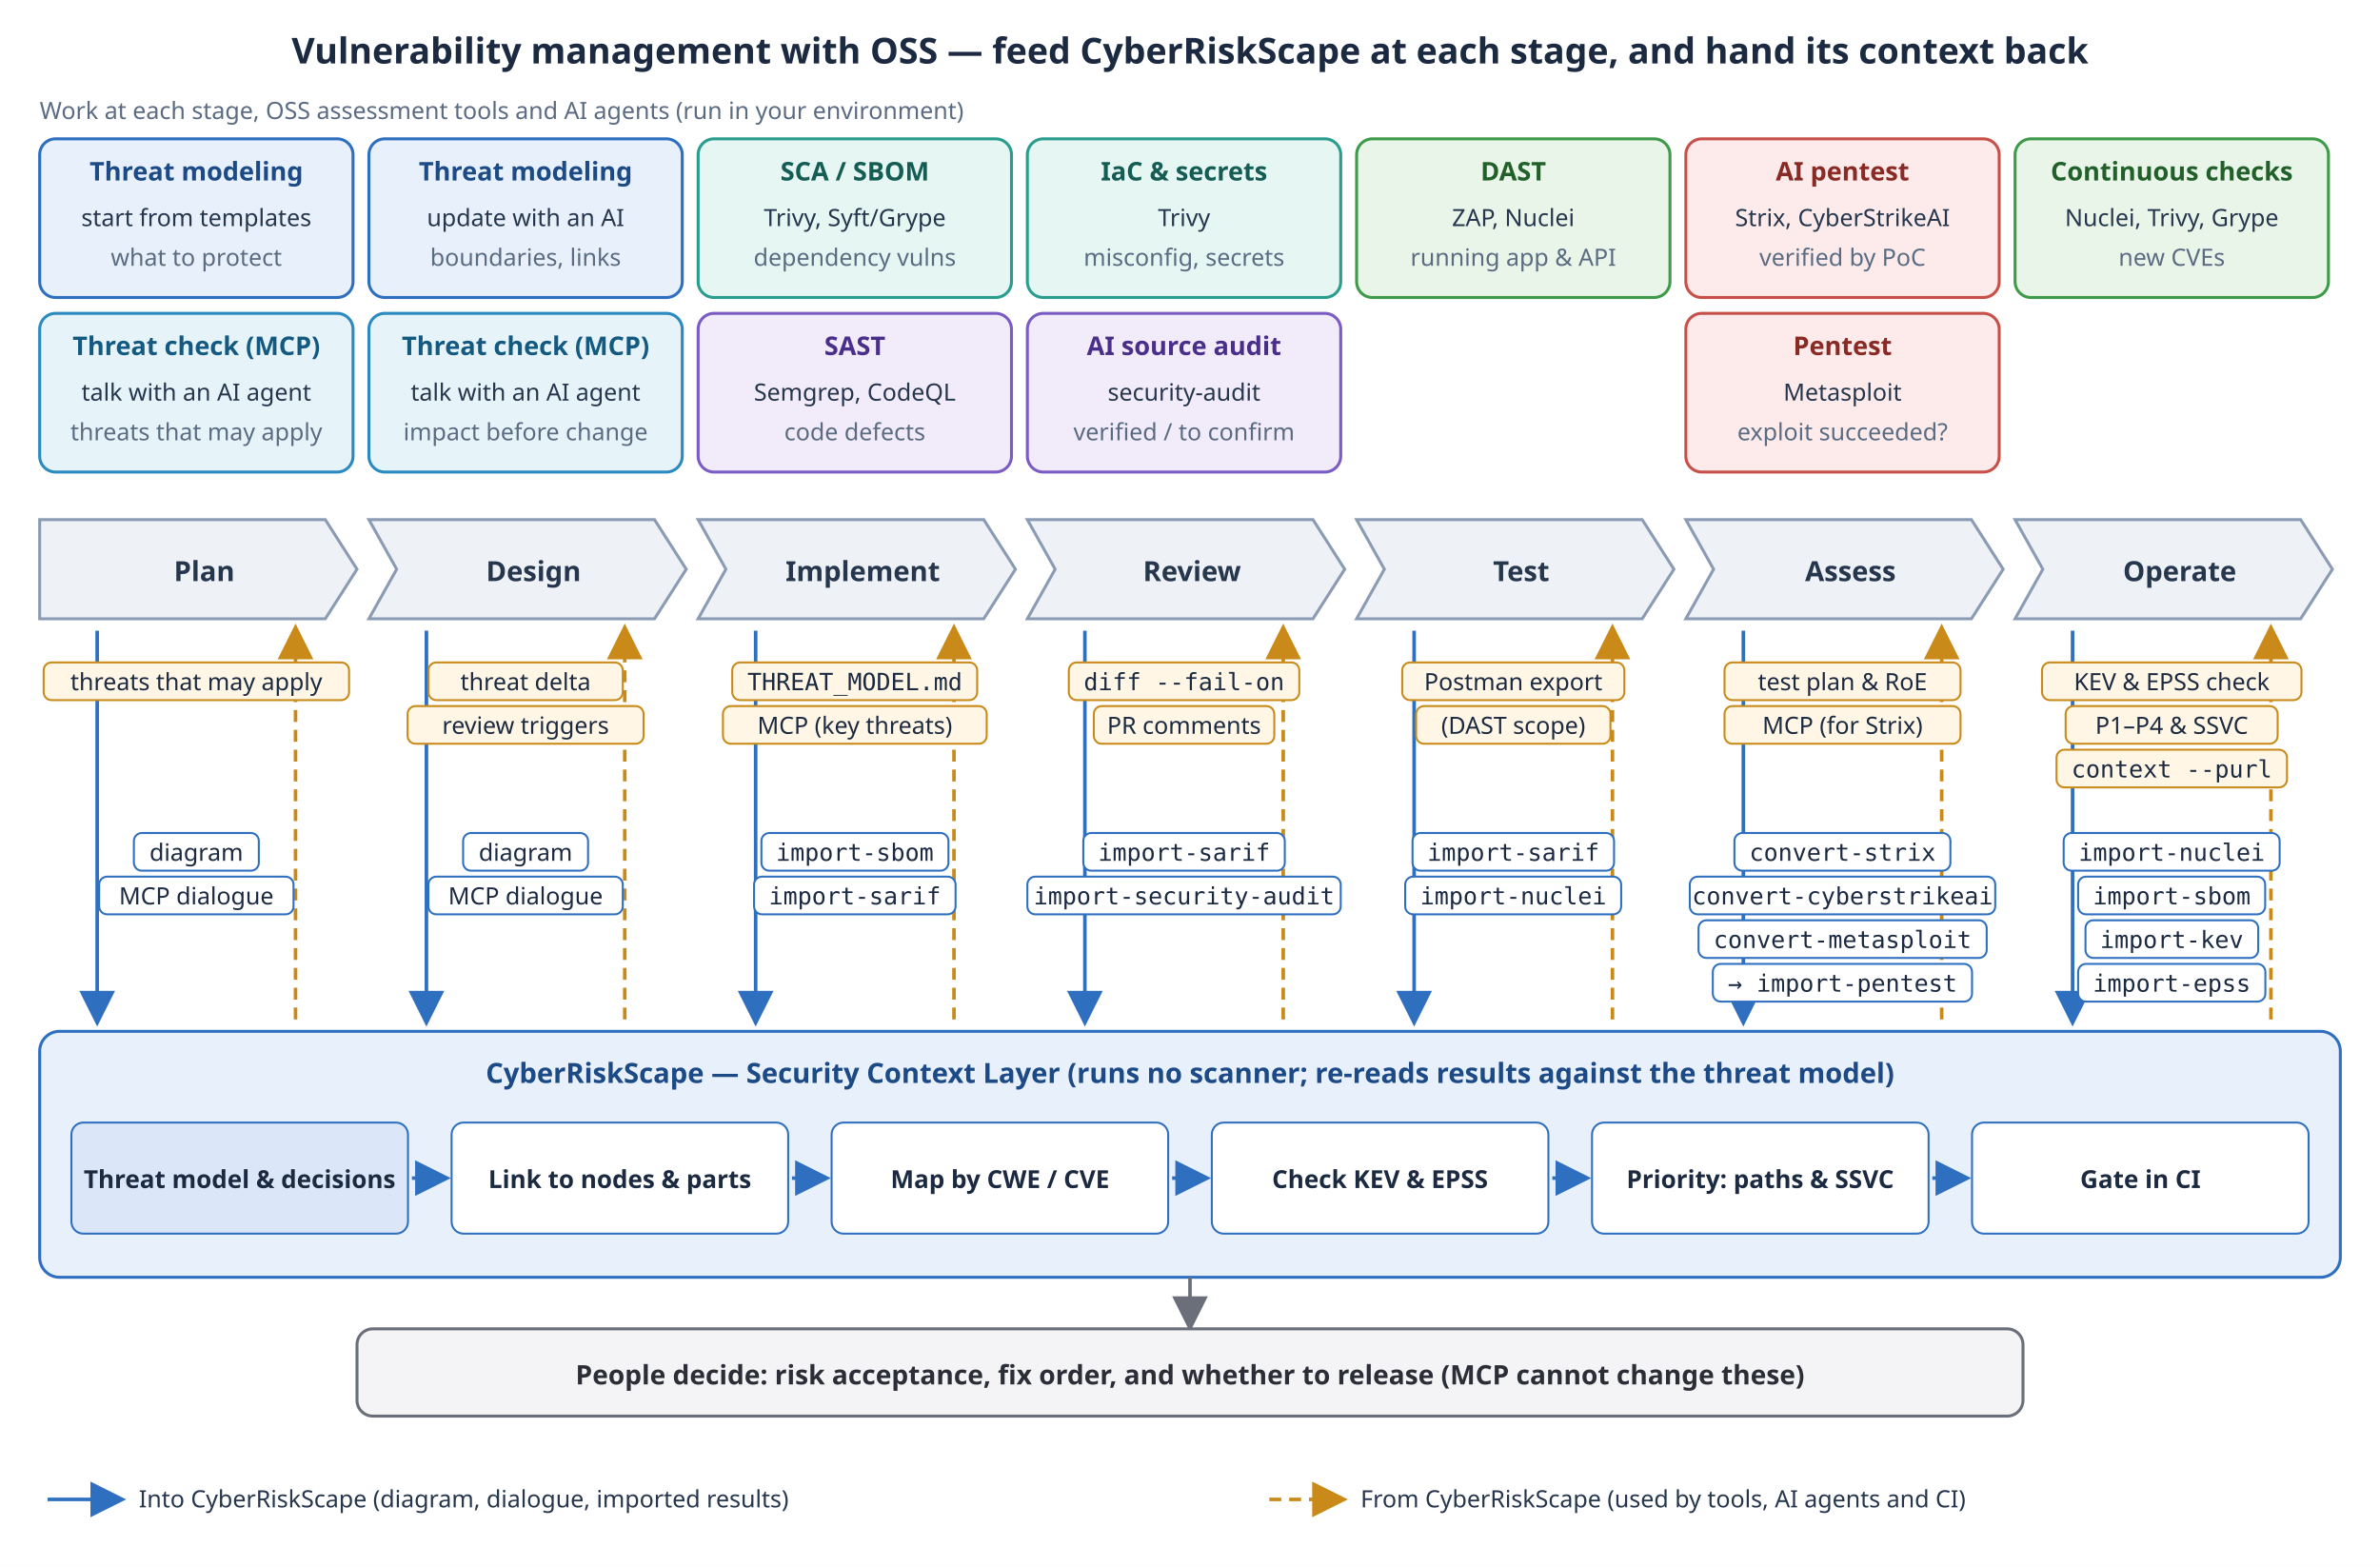
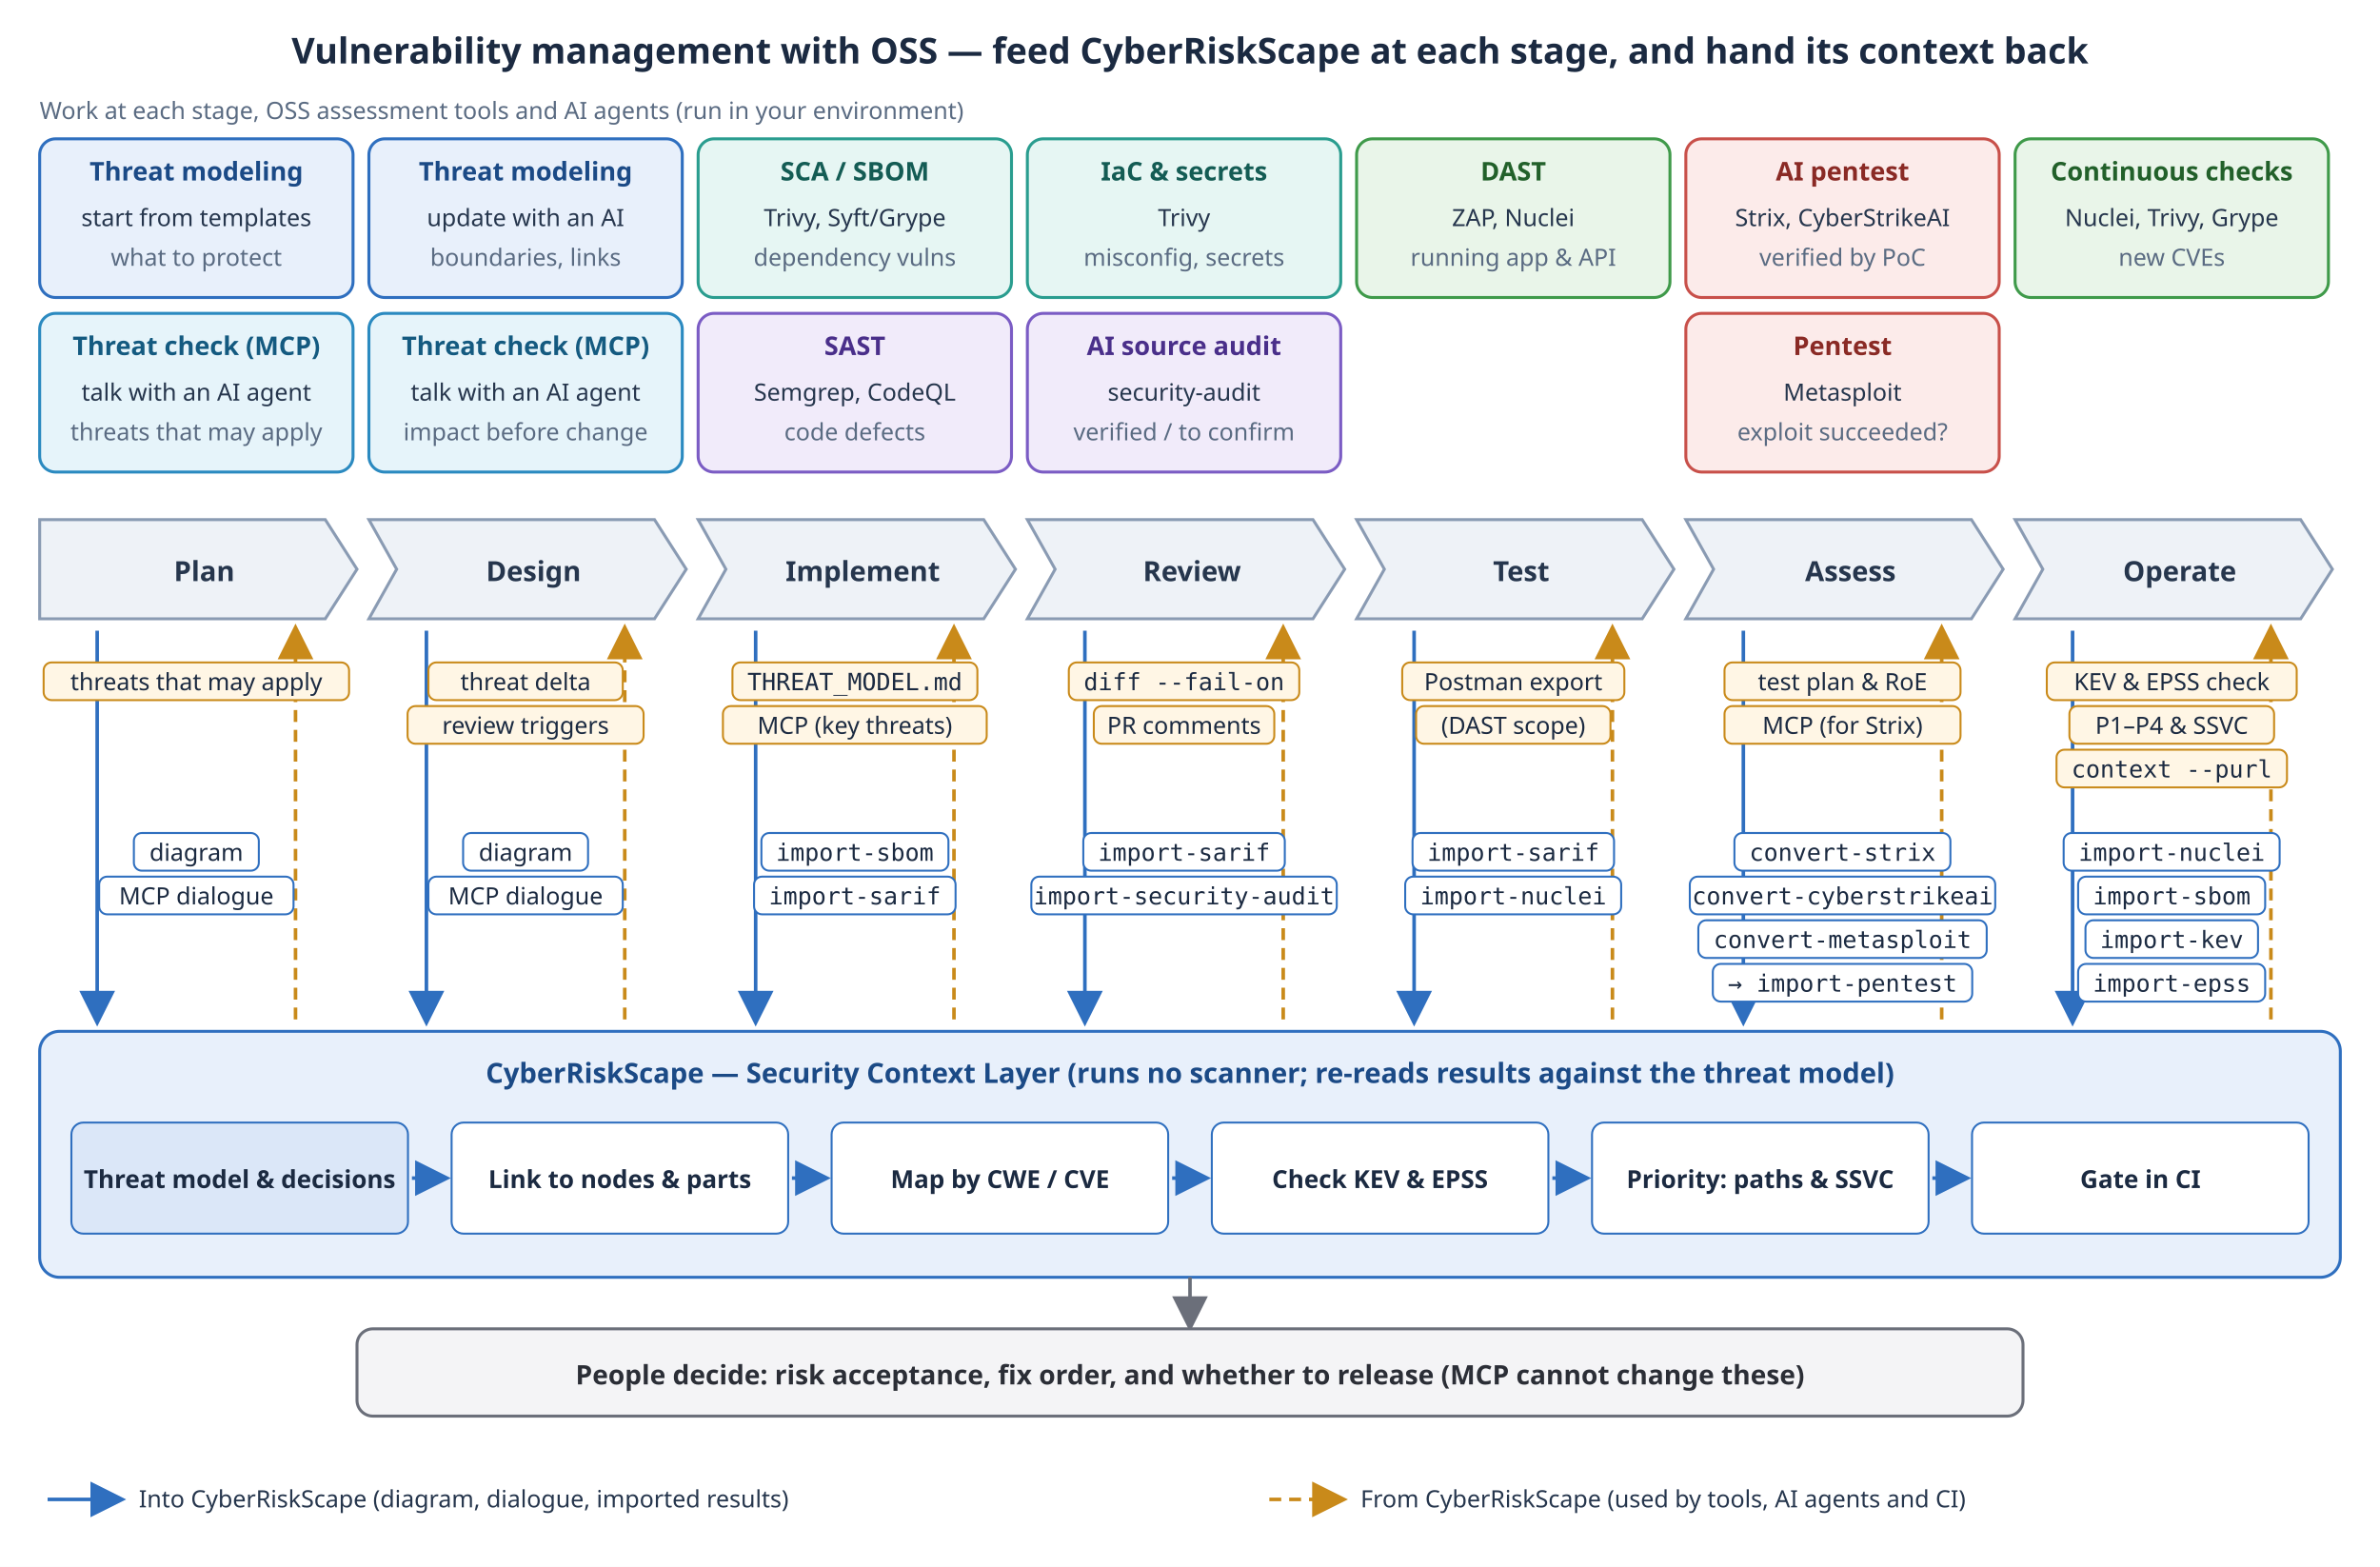
<svg xmlns="http://www.w3.org/2000/svg" width="1200" height="790" viewBox="0 0 1200 790" role="img" aria-label="Vulnerability management with OSS — feed CyberRiskScape at each stage, and hand its context back">
  <defs>
    <marker id="aIn" markerWidth="10" markerHeight="10" refX="8" refY="5" orient="auto">
      <path d="M0,0 L10,5 L0,10 z" fill="#2f6fbf" />
    </marker>
    <marker id="aOut" markerWidth="10" markerHeight="10" refX="8" refY="5" orient="auto">
      <path d="M0,0 L10,5 L0,10 z" fill="#c98a1a" />
    </marker>
    <marker id="aGray" markerWidth="10" markerHeight="10" refX="8" refY="5" orient="auto">
      <path d="M0,0 L10,5 L0,10 z" fill="#6b6f7a" />
    </marker>
  </defs>
  <rect width="1200" height="790" fill="#ffffff" />
  <text x="600.0" y="32.0" font-family="'Noto Sans JP','Hiragino Sans','Yu Gothic','Meiryo','Segoe UI',sans-serif" font-size="18" fill="#1b2a41" font-weight="bold" text-anchor="middle">Vulnerability management with OSS — feed CyberRiskScape at each stage, and hand its context back</text>
  <text x="20.0" y="60.0" font-family="'Noto Sans JP','Hiragino Sans','Yu Gothic','Meiryo','Segoe UI',sans-serif" font-size="12" fill="#5a6b82" font-weight="normal" text-anchor="start">Work at each stage, OSS assessment tools and AI agents (run in your environment)</text>
  <rect x="20.0" y="70.0" width="158.0" height="80.0" rx="8" fill="#e8f0fb" stroke="#2f6fbf" stroke-width="1.5" />
  <text x="99.0" y="91.0" font-family="'Noto Sans JP','Hiragino Sans','Yu Gothic','Meiryo','Segoe UI',sans-serif" font-size="13" fill="#1b4a86" font-weight="bold" text-anchor="middle">Threat modeling</text>
  <text x="99.0" y="114.0" font-family="'Noto Sans JP','Hiragino Sans','Yu Gothic','Meiryo','Segoe UI',sans-serif" font-size="12" fill="#26364d" font-weight="normal" text-anchor="middle">start from templates</text>
  <text x="99.0" y="134.0" font-family="'Noto Sans JP','Hiragino Sans','Yu Gothic','Meiryo','Segoe UI',sans-serif" font-size="12" fill="#5a6b82" font-weight="normal" text-anchor="middle">what to protect</text>
  <rect x="20.0" y="158.0" width="158.0" height="80.0" rx="8" fill="#e6f4fa" stroke="#2b8ac0" stroke-width="1.5" />
  <text x="99.0" y="179.0" font-family="'Noto Sans JP','Hiragino Sans','Yu Gothic','Meiryo','Segoe UI',sans-serif" font-size="13" fill="#145a80" font-weight="bold" text-anchor="middle">Threat check (MCP)</text>
  <text x="99.0" y="202.0" font-family="'Noto Sans JP','Hiragino Sans','Yu Gothic','Meiryo','Segoe UI',sans-serif" font-size="12" fill="#26364d" font-weight="normal" text-anchor="middle">talk with an AI agent</text>
  <text x="99.0" y="222.0" font-family="'Noto Sans JP','Hiragino Sans','Yu Gothic','Meiryo','Segoe UI',sans-serif" font-size="12" fill="#5a6b82" font-weight="normal" text-anchor="middle">threats that may apply</text>
  <rect x="186.0" y="70.0" width="158.0" height="80.0" rx="8" fill="#e8f0fb" stroke="#2f6fbf" stroke-width="1.5" />
  <text x="265.0" y="91.0" font-family="'Noto Sans JP','Hiragino Sans','Yu Gothic','Meiryo','Segoe UI',sans-serif" font-size="13" fill="#1b4a86" font-weight="bold" text-anchor="middle">Threat modeling</text>
  <text x="265.0" y="114.0" font-family="'Noto Sans JP','Hiragino Sans','Yu Gothic','Meiryo','Segoe UI',sans-serif" font-size="12" fill="#26364d" font-weight="normal" text-anchor="middle">update with an AI</text>
  <text x="265.0" y="134.0" font-family="'Noto Sans JP','Hiragino Sans','Yu Gothic','Meiryo','Segoe UI',sans-serif" font-size="12" fill="#5a6b82" font-weight="normal" text-anchor="middle">boundaries, links</text>
  <rect x="186.0" y="158.0" width="158.0" height="80.0" rx="8" fill="#e6f4fa" stroke="#2b8ac0" stroke-width="1.5" />
  <text x="265.0" y="179.0" font-family="'Noto Sans JP','Hiragino Sans','Yu Gothic','Meiryo','Segoe UI',sans-serif" font-size="13" fill="#145a80" font-weight="bold" text-anchor="middle">Threat check (MCP)</text>
  <text x="265.0" y="202.0" font-family="'Noto Sans JP','Hiragino Sans','Yu Gothic','Meiryo','Segoe UI',sans-serif" font-size="12" fill="#26364d" font-weight="normal" text-anchor="middle">talk with an AI agent</text>
  <text x="265.0" y="222.0" font-family="'Noto Sans JP','Hiragino Sans','Yu Gothic','Meiryo','Segoe UI',sans-serif" font-size="12" fill="#5a6b82" font-weight="normal" text-anchor="middle">impact before change</text>
  <rect x="352.0" y="70.0" width="158.0" height="80.0" rx="8" fill="#e6f6f3" stroke="#2a9d8f" stroke-width="1.5" />
  <text x="431.0" y="91.0" font-family="'Noto Sans JP','Hiragino Sans','Yu Gothic','Meiryo','Segoe UI',sans-serif" font-size="13" fill="#145c54" font-weight="bold" text-anchor="middle">SCA / SBOM</text>
  <text x="431.0" y="114.0" font-family="'Noto Sans JP','Hiragino Sans','Yu Gothic','Meiryo','Segoe UI',sans-serif" font-size="12" fill="#26364d" font-weight="normal" text-anchor="middle">Trivy, Syft/Grype</text>
  <text x="431.0" y="134.0" font-family="'Noto Sans JP','Hiragino Sans','Yu Gothic','Meiryo','Segoe UI',sans-serif" font-size="12" fill="#5a6b82" font-weight="normal" text-anchor="middle">dependency vulns</text>
  <rect x="352.0" y="158.0" width="158.0" height="80.0" rx="8" fill="#f1ebfa" stroke="#7b5cc4" stroke-width="1.5" />
  <text x="431.0" y="179.0" font-family="'Noto Sans JP','Hiragino Sans','Yu Gothic','Meiryo','Segoe UI',sans-serif" font-size="13" fill="#4a2f8a" font-weight="bold" text-anchor="middle">SAST</text>
  <text x="431.0" y="202.0" font-family="'Noto Sans JP','Hiragino Sans','Yu Gothic','Meiryo','Segoe UI',sans-serif" font-size="12" fill="#26364d" font-weight="normal" text-anchor="middle">Semgrep, CodeQL</text>
  <text x="431.0" y="222.0" font-family="'Noto Sans JP','Hiragino Sans','Yu Gothic','Meiryo','Segoe UI',sans-serif" font-size="12" fill="#5a6b82" font-weight="normal" text-anchor="middle">code defects</text>
  <rect x="518.0" y="70.0" width="158.0" height="80.0" rx="8" fill="#e6f6f3" stroke="#2a9d8f" stroke-width="1.5" />
  <text x="597.0" y="91.0" font-family="'Noto Sans JP','Hiragino Sans','Yu Gothic','Meiryo','Segoe UI',sans-serif" font-size="13" fill="#145c54" font-weight="bold" text-anchor="middle">IaC &amp; secrets</text>
  <text x="597.0" y="114.0" font-family="'Noto Sans JP','Hiragino Sans','Yu Gothic','Meiryo','Segoe UI',sans-serif" font-size="12" fill="#26364d" font-weight="normal" text-anchor="middle">Trivy</text>
  <text x="597.0" y="134.0" font-family="'Noto Sans JP','Hiragino Sans','Yu Gothic','Meiryo','Segoe UI',sans-serif" font-size="12" fill="#5a6b82" font-weight="normal" text-anchor="middle">misconfig, secrets</text>
+   <rect x="518.0" y="158.0" width="158.0" height="80.0" rx="8" fill="#f1ebfa" stroke="#7b5cc4" stroke-width="1.5" />
+   <text x="597.0" y="179.0" font-family="'Noto Sans JP','Hiragino Sans','Yu Gothic','Meiryo','Segoe UI',sans-serif" font-size="13" fill="#4a2f8a" font-weight="bold" text-anchor="middle">AI source audit</text>
+   <text x="597.0" y="202.0" font-family="'Noto Sans JP','Hiragino Sans','Yu Gothic','Meiryo','Segoe UI',sans-serif" font-size="12" fill="#26364d" font-weight="normal" text-anchor="middle">security-audit</text>
+   <text x="597.0" y="222.0" font-family="'Noto Sans JP','Hiragino Sans','Yu Gothic','Meiryo','Segoe UI',sans-serif" font-size="12" fill="#5a6b82" font-weight="normal" text-anchor="middle">verified / to confirm</text>
  <rect x="684.0" y="70.0" width="158.0" height="80.0" rx="8" fill="#e9f5e9" stroke="#3f9a4a" stroke-width="1.5" />
  <text x="763.0" y="91.0" font-family="'Noto Sans JP','Hiragino Sans','Yu Gothic','Meiryo','Segoe UI',sans-serif" font-size="13" fill="#22602a" font-weight="bold" text-anchor="middle">DAST</text>
  <text x="763.0" y="114.0" font-family="'Noto Sans JP','Hiragino Sans','Yu Gothic','Meiryo','Segoe UI',sans-serif" font-size="12" fill="#26364d" font-weight="normal" text-anchor="middle">ZAP, Nuclei</text>
  <text x="763.0" y="134.0" font-family="'Noto Sans JP','Hiragino Sans','Yu Gothic','Meiryo','Segoe UI',sans-serif" font-size="12" fill="#5a6b82" font-weight="normal" text-anchor="middle">running app &amp; API</text>
  <rect x="850.0" y="70.0" width="158.0" height="80.0" rx="8" fill="#fcebea" stroke="#c8504a" stroke-width="1.5" />
  <text x="929.0" y="91.0" font-family="'Noto Sans JP','Hiragino Sans','Yu Gothic','Meiryo','Segoe UI',sans-serif" font-size="13" fill="#8a2a25" font-weight="bold" text-anchor="middle">AI pentest</text>
  <text x="929.0" y="114.0" font-family="'Noto Sans JP','Hiragino Sans','Yu Gothic','Meiryo','Segoe UI',sans-serif" font-size="12" fill="#26364d" font-weight="normal" text-anchor="middle">Strix, CyberStrikeAI</text>
  <text x="929.0" y="134.0" font-family="'Noto Sans JP','Hiragino Sans','Yu Gothic','Meiryo','Segoe UI',sans-serif" font-size="12" fill="#5a6b82" font-weight="normal" text-anchor="middle">verified by PoC</text>
+   <rect x="850.0" y="158.0" width="158.0" height="80.0" rx="8" fill="#fcebea" stroke="#c8504a" stroke-width="1.5" />
+   <text x="929.0" y="179.0" font-family="'Noto Sans JP','Hiragino Sans','Yu Gothic','Meiryo','Segoe UI',sans-serif" font-size="13" fill="#8a2a25" font-weight="bold" text-anchor="middle">Pentest</text>
+   <text x="929.0" y="202.0" font-family="'Noto Sans JP','Hiragino Sans','Yu Gothic','Meiryo','Segoe UI',sans-serif" font-size="12" fill="#26364d" font-weight="normal" text-anchor="middle">Metasploit</text>
+   <text x="929.0" y="222.0" font-family="'Noto Sans JP','Hiragino Sans','Yu Gothic','Meiryo','Segoe UI',sans-serif" font-size="12" fill="#5a6b82" font-weight="normal" text-anchor="middle">exploit succeeded?</text>
  <rect x="1016.0" y="70.0" width="158.0" height="80.0" rx="8" fill="#e9f5e9" stroke="#3f9a4a" stroke-width="1.5" />
  <text x="1095.0" y="91.0" font-family="'Noto Sans JP','Hiragino Sans','Yu Gothic','Meiryo','Segoe UI',sans-serif" font-size="13" fill="#22602a" font-weight="bold" text-anchor="middle">Continuous checks</text>
  <text x="1095.0" y="114.0" font-family="'Noto Sans JP','Hiragino Sans','Yu Gothic','Meiryo','Segoe UI',sans-serif" font-size="12" fill="#26364d" font-weight="normal" text-anchor="middle">Nuclei, Trivy, Grype</text>
  <text x="1095.0" y="134.0" font-family="'Noto Sans JP','Hiragino Sans','Yu Gothic','Meiryo','Segoe UI',sans-serif" font-size="12" fill="#5a6b82" font-weight="normal" text-anchor="middle">new CVEs</text>
-   <rect x="518.0" y="158.0" width="158.0" height="80.0" rx="8" fill="#f1ebfa" stroke="#7b5cc4" stroke-width="1.5" />
-   <text x="597.0" y="179.0" font-family="'Noto Sans JP','Hiragino Sans','Yu Gothic','Meiryo','Segoe UI',sans-serif" font-size="13" fill="#4a2f8a" font-weight="bold" text-anchor="middle">AI source audit</text>
-   <text x="597.0" y="202.0" font-family="'Noto Sans JP','Hiragino Sans','Yu Gothic','Meiryo','Segoe UI',sans-serif" font-size="12" fill="#26364d" font-weight="normal" text-anchor="middle">security-audit</text>
-   <text x="597.0" y="222.0" font-family="'Noto Sans JP','Hiragino Sans','Yu Gothic','Meiryo','Segoe UI',sans-serif" font-size="12" fill="#5a6b82" font-weight="normal" text-anchor="middle">verified / to confirm</text>
-   <rect x="850.0" y="158.0" width="158.0" height="80.0" rx="8" fill="#fcebea" stroke="#c8504a" stroke-width="1.5" />
-   <text x="929.0" y="179.0" font-family="'Noto Sans JP','Hiragino Sans','Yu Gothic','Meiryo','Segoe UI',sans-serif" font-size="13" fill="#8a2a25" font-weight="bold" text-anchor="middle">Pentest</text>
-   <text x="929.0" y="202.0" font-family="'Noto Sans JP','Hiragino Sans','Yu Gothic','Meiryo','Segoe UI',sans-serif" font-size="12" fill="#26364d" font-weight="normal" text-anchor="middle">Metasploit</text>
-   <text x="929.0" y="222.0" font-family="'Noto Sans JP','Hiragino Sans','Yu Gothic','Meiryo','Segoe UI',sans-serif" font-size="12" fill="#5a6b82" font-weight="normal" text-anchor="middle">exploit succeeded?</text>
  <polygon points="20.0,262.0 164.0,262.0 180.0,287.0 164.0,312.0 20.0,312.0" fill="#eef2f7" stroke="#8a9bb3" stroke-width="1.5" />
  <text x="103.0" y="293.0" font-family="'Noto Sans JP','Hiragino Sans','Yu Gothic','Meiryo','Segoe UI',sans-serif" font-size="14" fill="#26364d" font-weight="bold" text-anchor="middle">Plan</text>
  <polygon points="186.0,262.0 330.0,262.0 346.0,287.0 330.0,312.0 186.0,312.0 200.0,287.0" fill="#eef2f7" stroke="#8a9bb3" stroke-width="1.5" />
  <text x="269.0" y="293.0" font-family="'Noto Sans JP','Hiragino Sans','Yu Gothic','Meiryo','Segoe UI',sans-serif" font-size="14" fill="#26364d" font-weight="bold" text-anchor="middle">Design</text>
  <polygon points="352.0,262.0 496.0,262.0 512.0,287.0 496.0,312.0 352.0,312.0 366.0,287.0" fill="#eef2f7" stroke="#8a9bb3" stroke-width="1.5" />
  <text x="435.0" y="293.0" font-family="'Noto Sans JP','Hiragino Sans','Yu Gothic','Meiryo','Segoe UI',sans-serif" font-size="14" fill="#26364d" font-weight="bold" text-anchor="middle">Implement</text>
  <polygon points="518.0,262.0 662.0,262.0 678.0,287.0 662.0,312.0 518.0,312.0 532.0,287.0" fill="#eef2f7" stroke="#8a9bb3" stroke-width="1.5" />
  <text x="601.0" y="293.0" font-family="'Noto Sans JP','Hiragino Sans','Yu Gothic','Meiryo','Segoe UI',sans-serif" font-size="14" fill="#26364d" font-weight="bold" text-anchor="middle">Review</text>
  <polygon points="684.0,262.0 828.0,262.0 844.0,287.0 828.0,312.0 684.0,312.0 698.0,287.0" fill="#eef2f7" stroke="#8a9bb3" stroke-width="1.5" />
  <text x="767.0" y="293.0" font-family="'Noto Sans JP','Hiragino Sans','Yu Gothic','Meiryo','Segoe UI',sans-serif" font-size="14" fill="#26364d" font-weight="bold" text-anchor="middle">Test</text>
  <polygon points="850.0,262.0 994.0,262.0 1010.0,287.0 994.0,312.0 850.0,312.0 864.0,287.0" fill="#eef2f7" stroke="#8a9bb3" stroke-width="1.5" />
  <text x="933.0" y="293.0" font-family="'Noto Sans JP','Hiragino Sans','Yu Gothic','Meiryo','Segoe UI',sans-serif" font-size="14" fill="#26364d" font-weight="bold" text-anchor="middle">Assess</text>
  <polygon points="1016.0,262.0 1160.0,262.0 1176.0,287.0 1160.0,312.0 1016.0,312.0 1030.0,287.0" fill="#eef2f7" stroke="#8a9bb3" stroke-width="1.5" />
  <text x="1099.0" y="293.0" font-family="'Noto Sans JP','Hiragino Sans','Yu Gothic','Meiryo','Segoe UI',sans-serif" font-size="14" fill="#26364d" font-weight="bold" text-anchor="middle">Operate</text>
  <line x1="49.0" y1="318.0" x2="49.0" y2="514.0" stroke="#2f6fbf" stroke-width="1.8" marker-end="url(#aIn)" />
  <line x1="149.0" y1="514.0" x2="149.0" y2="318.0" stroke="#c98a1a" stroke-width="1.8" stroke-dasharray="6 4" marker-end="url(#aOut)" />
  <rect x="22.0" y="334.0" width="154.0" height="19" rx="4" fill="#fff6e5" stroke="#c98a1a" stroke-width="1" />
  <text x="99.0" y="348.0" font-family="'Noto Sans JP','Hiragino Sans','Yu Gothic','Meiryo','Segoe UI',sans-serif" font-size="12" fill="#1b2a41" font-weight="normal" text-anchor="middle">threats that may apply</text>
  <rect x="67.5" y="420.0" width="63.0" height="19" rx="4" fill="#ffffff" stroke="#2f6fbf" stroke-width="1" />
  <text x="99.0" y="434.0" font-family="'Noto Sans JP','Hiragino Sans','Yu Gothic','Meiryo','Segoe UI',sans-serif" font-size="12" fill="#1b2a41" font-weight="normal" text-anchor="middle">diagram</text>
  <rect x="50.0" y="442.0" width="98.0" height="19" rx="4" fill="#ffffff" stroke="#2f6fbf" stroke-width="1" />
  <text x="99.0" y="456.0" font-family="'Noto Sans JP','Hiragino Sans','Yu Gothic','Meiryo','Segoe UI',sans-serif" font-size="12" fill="#1b2a41" font-weight="normal" text-anchor="middle">MCP dialogue</text>
  <line x1="215.0" y1="318.0" x2="215.0" y2="514.0" stroke="#2f6fbf" stroke-width="1.8" marker-end="url(#aIn)" />
  <line x1="315.0" y1="514.0" x2="315.0" y2="318.0" stroke="#c98a1a" stroke-width="1.8" stroke-dasharray="6 4" marker-end="url(#aOut)" />
  <rect x="216.0" y="334.0" width="98.0" height="19" rx="4" fill="#fff6e5" stroke="#c98a1a" stroke-width="1" />
  <text x="265.0" y="348.0" font-family="'Noto Sans JP','Hiragino Sans','Yu Gothic','Meiryo','Segoe UI',sans-serif" font-size="12" fill="#1b2a41" font-weight="normal" text-anchor="middle">threat delta</text>
  <rect x="205.5" y="356.0" width="119.0" height="19" rx="4" fill="#fff6e5" stroke="#c98a1a" stroke-width="1" />
  <text x="265.0" y="370.0" font-family="'Noto Sans JP','Hiragino Sans','Yu Gothic','Meiryo','Segoe UI',sans-serif" font-size="12" fill="#1b2a41" font-weight="normal" text-anchor="middle">review triggers</text>
  <rect x="233.5" y="420.0" width="63.0" height="19" rx="4" fill="#ffffff" stroke="#2f6fbf" stroke-width="1" />
  <text x="265.0" y="434.0" font-family="'Noto Sans JP','Hiragino Sans','Yu Gothic','Meiryo','Segoe UI',sans-serif" font-size="12" fill="#1b2a41" font-weight="normal" text-anchor="middle">diagram</text>
  <rect x="216.0" y="442.0" width="98.0" height="19" rx="4" fill="#ffffff" stroke="#2f6fbf" stroke-width="1" />
  <text x="265.0" y="456.0" font-family="'Noto Sans JP','Hiragino Sans','Yu Gothic','Meiryo','Segoe UI',sans-serif" font-size="12" fill="#1b2a41" font-weight="normal" text-anchor="middle">MCP dialogue</text>
  <line x1="381.0" y1="318.0" x2="381.0" y2="514.0" stroke="#2f6fbf" stroke-width="1.8" marker-end="url(#aIn)" />
  <line x1="481.0" y1="514.0" x2="481.0" y2="318.0" stroke="#c98a1a" stroke-width="1.8" stroke-dasharray="6 4" marker-end="url(#aOut)" />
-   <rect x="369.2" y="334.0" width="123.5" height="19" rx="4" fill="#fff6e5" stroke="#c98a1a" stroke-width="1" />
+   <rect x="369.3" y="334.0" width="123.5" height="19" rx="4" fill="#fff6e5" stroke="#c98a1a" stroke-width="1" />
  <text x="431.0" y="348.0" font-family="'SFMono-Regular','Consolas','Menlo',monospace" font-size="12" fill="#1b2a41" font-weight="normal" text-anchor="middle">THREAT_MODEL.md</text>
  <rect x="364.5" y="356.0" width="133.0" height="19" rx="4" fill="#fff6e5" stroke="#c98a1a" stroke-width="1" />
  <text x="431.0" y="370.0" font-family="'Noto Sans JP','Hiragino Sans','Yu Gothic','Meiryo','Segoe UI',sans-serif" font-size="12" fill="#1b2a41" font-weight="normal" text-anchor="middle">MCP (key threats)</text>
  <rect x="383.9" y="420.0" width="94.3" height="19" rx="4" fill="#ffffff" stroke="#2f6fbf" stroke-width="1" />
  <text x="431.0" y="434.0" font-family="'SFMono-Regular','Consolas','Menlo',monospace" font-size="12" fill="#1b2a41" font-weight="normal" text-anchor="middle">import-sbom</text>
  <rect x="380.2" y="442.0" width="101.6" height="19" rx="4" fill="#ffffff" stroke="#2f6fbf" stroke-width="1" />
  <text x="431.0" y="456.0" font-family="'SFMono-Regular','Consolas','Menlo',monospace" font-size="12" fill="#1b2a41" font-weight="normal" text-anchor="middle">import-sarif</text>
  <line x1="547.0" y1="318.0" x2="547.0" y2="514.0" stroke="#2f6fbf" stroke-width="1.8" marker-end="url(#aIn)" />
  <line x1="647.0" y1="514.0" x2="647.0" y2="318.0" stroke="#c98a1a" stroke-width="1.8" stroke-dasharray="6 4" marker-end="url(#aOut)" />
  <rect x="538.9" y="334.0" width="116.2" height="19" rx="4" fill="#fff6e5" stroke="#c98a1a" stroke-width="1" />
  <text x="597.0" y="348.0" font-family="'SFMono-Regular','Consolas','Menlo',monospace" font-size="12" fill="#1b2a41" font-weight="normal" text-anchor="middle">diff --fail-on</text>
  <rect x="551.5" y="356.0" width="91.0" height="19" rx="4" fill="#fff6e5" stroke="#c98a1a" stroke-width="1" />
  <text x="597.0" y="370.0" font-family="'Noto Sans JP','Hiragino Sans','Yu Gothic','Meiryo','Segoe UI',sans-serif" font-size="12" fill="#1b2a41" font-weight="normal" text-anchor="middle">PR comments</text>
  <rect x="546.2" y="420.0" width="101.6" height="19" rx="4" fill="#ffffff" stroke="#2f6fbf" stroke-width="1" />
  <text x="597.0" y="434.0" font-family="'SFMono-Regular','Consolas','Menlo',monospace" font-size="12" fill="#1b2a41" font-weight="normal" text-anchor="middle">import-sarif</text>
-   <rect x="518.0" y="442.0" width="158.0" height="19" rx="4" fill="#ffffff" stroke="#2f6fbf" stroke-width="1" />
+   <rect x="520.0" y="442.0" width="154.0" height="19" rx="4" fill="#ffffff" stroke="#2f6fbf" stroke-width="1" />
  <text x="597.0" y="456.0" font-family="'SFMono-Regular','Consolas','Menlo',monospace" font-size="12" fill="#1b2a41" font-weight="normal" text-anchor="middle">import-security-audit</text>
  <line x1="713.0" y1="318.0" x2="713.0" y2="514.0" stroke="#2f6fbf" stroke-width="1.8" marker-end="url(#aIn)" />
  <line x1="813.0" y1="514.0" x2="813.0" y2="318.0" stroke="#c98a1a" stroke-width="1.8" stroke-dasharray="6 4" marker-end="url(#aOut)" />
  <rect x="707.0" y="334.0" width="112.0" height="19" rx="4" fill="#fff6e5" stroke="#c98a1a" stroke-width="1" />
  <text x="763.0" y="348.0" font-family="'Noto Sans JP','Hiragino Sans','Yu Gothic','Meiryo','Segoe UI',sans-serif" font-size="12" fill="#1b2a41" font-weight="normal" text-anchor="middle">Postman export</text>
  <rect x="714.0" y="356.0" width="98.0" height="19" rx="4" fill="#fff6e5" stroke="#c98a1a" stroke-width="1" />
  <text x="763.0" y="370.0" font-family="'Noto Sans JP','Hiragino Sans','Yu Gothic','Meiryo','Segoe UI',sans-serif" font-size="12" fill="#1b2a41" font-weight="normal" text-anchor="middle">(DAST scope)</text>
  <rect x="712.2" y="420.0" width="101.6" height="19" rx="4" fill="#ffffff" stroke="#2f6fbf" stroke-width="1" />
  <text x="763.0" y="434.0" font-family="'SFMono-Regular','Consolas','Menlo',monospace" font-size="12" fill="#1b2a41" font-weight="normal" text-anchor="middle">import-sarif</text>
  <rect x="708.5" y="442.0" width="108.9" height="19" rx="4" fill="#ffffff" stroke="#2f6fbf" stroke-width="1" />
  <text x="763.0" y="456.0" font-family="'SFMono-Regular','Consolas','Menlo',monospace" font-size="12" fill="#1b2a41" font-weight="normal" text-anchor="middle">import-nuclei</text>
  <line x1="879.0" y1="318.0" x2="879.0" y2="514.0" stroke="#2f6fbf" stroke-width="1.8" marker-end="url(#aIn)" />
  <line x1="979.0" y1="514.0" x2="979.0" y2="318.0" stroke="#c98a1a" stroke-width="1.8" stroke-dasharray="6 4" marker-end="url(#aOut)" />
  <rect x="869.5" y="334.0" width="119.0" height="19" rx="4" fill="#fff6e5" stroke="#c98a1a" stroke-width="1" />
  <text x="929.0" y="348.0" font-family="'Noto Sans JP','Hiragino Sans','Yu Gothic','Meiryo','Segoe UI',sans-serif" font-size="12" fill="#1b2a41" font-weight="normal" text-anchor="middle">test plan &amp; RoE</text>
  <rect x="869.5" y="356.0" width="119.0" height="19" rx="4" fill="#fff6e5" stroke="#c98a1a" stroke-width="1" />
  <text x="929.0" y="370.0" font-family="'Noto Sans JP','Hiragino Sans','Yu Gothic','Meiryo','Segoe UI',sans-serif" font-size="12" fill="#1b2a41" font-weight="normal" text-anchor="middle">MCP (for Strix)</text>
  <rect x="874.5" y="420.0" width="108.9" height="19" rx="4" fill="#ffffff" stroke="#2f6fbf" stroke-width="1" />
  <text x="929.0" y="434.0" font-family="'SFMono-Regular','Consolas','Menlo',monospace" font-size="12" fill="#1b2a41" font-weight="normal" text-anchor="middle">convert-strix</text>
  <rect x="852.0" y="442.0" width="154.0" height="19" rx="4" fill="#ffffff" stroke="#2f6fbf" stroke-width="1" />
  <text x="929.0" y="456.0" font-family="'SFMono-Regular','Consolas','Menlo',monospace" font-size="12" fill="#1b2a41" font-weight="normal" text-anchor="middle">convert-cyberstrikeai</text>
-   <rect x="856.4" y="464.0" width="145.3" height="19" rx="4" fill="#ffffff" stroke="#2f6fbf" stroke-width="1" />
+   <rect x="856.3" y="464.0" width="145.4" height="19" rx="4" fill="#ffffff" stroke="#2f6fbf" stroke-width="1" />
  <text x="929.0" y="478.0" font-family="'SFMono-Regular','Consolas','Menlo',monospace" font-size="12" fill="#1b2a41" font-weight="normal" text-anchor="middle">convert-metasploit</text>
-   <rect x="863.6" y="486.0" width="130.7" height="19" rx="4" fill="#ffffff" stroke="#2f6fbf" stroke-width="1" />
+   <rect x="863.6" y="486.0" width="130.8" height="19" rx="4" fill="#ffffff" stroke="#2f6fbf" stroke-width="1" />
  <text x="929.0" y="500.0" font-family="'SFMono-Regular','Consolas','Menlo',monospace" font-size="12" fill="#1b2a41" font-weight="normal" text-anchor="middle">→ import-pentest</text>
  <line x1="1045.0" y1="318.0" x2="1045.0" y2="514.0" stroke="#2f6fbf" stroke-width="1.8" marker-end="url(#aIn)" />
  <line x1="1145.0" y1="514.0" x2="1145.0" y2="318.0" stroke="#c98a1a" stroke-width="1.8" stroke-dasharray="6 4" marker-end="url(#aOut)" />
-   <rect x="1029.6" y="334.0" width="130.8" height="19" rx="4" fill="#fff6e5" stroke="#c98a1a" stroke-width="1" />
+   <rect x="1032.0" y="334.0" width="126.0" height="19" rx="4" fill="#fff6e5" stroke="#c98a1a" stroke-width="1" />
  <text x="1095.0" y="348.0" font-family="'Noto Sans JP','Hiragino Sans','Yu Gothic','Meiryo','Segoe UI',sans-serif" font-size="12" fill="#1b2a41" font-weight="normal" text-anchor="middle">KEV &amp; EPSS check</text>
-   <rect x="1041.5" y="356.0" width="106.9" height="19" rx="4" fill="#fff6e5" stroke="#c98a1a" stroke-width="1" />
+   <rect x="1043.4" y="356.0" width="103.2" height="19" rx="4" fill="#fff6e5" stroke="#c98a1a" stroke-width="1" />
  <text x="1095.0" y="370.0" font-family="'Noto Sans JP','Hiragino Sans','Yu Gothic','Meiryo','Segoe UI',sans-serif" font-size="12" fill="#1b2a41" font-weight="normal" text-anchor="middle">P1–P4 &amp; SSVC</text>
  <rect x="1036.9" y="378.0" width="116.2" height="19" rx="4" fill="#fff6e5" stroke="#c98a1a" stroke-width="1" />
  <text x="1095.0" y="392.0" font-family="'SFMono-Regular','Consolas','Menlo',monospace" font-size="12" fill="#1b2a41" font-weight="normal" text-anchor="middle">context --purl</text>
  <rect x="1040.5" y="420.0" width="108.9" height="19" rx="4" fill="#ffffff" stroke="#2f6fbf" stroke-width="1" />
  <text x="1095.0" y="434.0" font-family="'SFMono-Regular','Consolas','Menlo',monospace" font-size="12" fill="#1b2a41" font-weight="normal" text-anchor="middle">import-nuclei</text>
  <rect x="1047.8" y="442.0" width="94.3" height="19" rx="4" fill="#ffffff" stroke="#2f6fbf" stroke-width="1" />
  <text x="1095.0" y="456.0" font-family="'SFMono-Regular','Consolas','Menlo',monospace" font-size="12" fill="#1b2a41" font-weight="normal" text-anchor="middle">import-sbom</text>
-   <rect x="1051.5" y="464.0" width="87.1" height="19" rx="4" fill="#ffffff" stroke="#2f6fbf" stroke-width="1" />
+   <rect x="1051.5" y="464.0" width="87.0" height="19" rx="4" fill="#ffffff" stroke="#2f6fbf" stroke-width="1" />
  <text x="1095.0" y="478.0" font-family="'SFMono-Regular','Consolas','Menlo',monospace" font-size="12" fill="#1b2a41" font-weight="normal" text-anchor="middle">import-kev</text>
-   <rect x="1047.8" y="486.0" width="94.4" height="19" rx="4" fill="#ffffff" stroke="#2f6fbf" stroke-width="1" />
+   <rect x="1047.8" y="486.0" width="94.3" height="19" rx="4" fill="#ffffff" stroke="#2f6fbf" stroke-width="1" />
  <text x="1095.0" y="500.0" font-family="'SFMono-Regular','Consolas','Menlo',monospace" font-size="12" fill="#1b2a41" font-weight="normal" text-anchor="middle">import-epss</text>
  <rect x="20.0" y="520.0" width="1160.0" height="124.0" rx="10" fill="#e8f0fb" stroke="#2f6fbf" stroke-width="1.5" />
  <text x="600.0" y="546.0" font-family="'Noto Sans JP','Hiragino Sans','Yu Gothic','Meiryo','Segoe UI',sans-serif" font-size="14" fill="#1b4a86" font-weight="bold" text-anchor="middle">CyberRiskScape — Security Context Layer (runs no scanner; re-reads results against the threat model)</text>
  <rect x="36.0" y="566" width="169.7" height="56" rx="6" fill="#dbe7f8" stroke="#2f6fbf" />
  <text x="120.8" y="599.0" font-family="'Noto Sans JP','Hiragino Sans','Yu Gothic','Meiryo','Segoe UI',sans-serif" font-size="12.5" fill="#1b2a41" font-weight="bold" text-anchor="middle">Threat model &amp; decisions</text>
  <line x1="207.7" y1="594.0" x2="223.7" y2="594.0" stroke="#2f6fbf" stroke-width="1.8" marker-end="url(#aIn)" />
  <rect x="227.7" y="566" width="169.7" height="56" rx="6" fill="#ffffff" stroke="#2f6fbf" />
  <text x="312.5" y="599.0" font-family="'Noto Sans JP','Hiragino Sans','Yu Gothic','Meiryo','Segoe UI',sans-serif" font-size="12.5" fill="#1b2a41" font-weight="bold" text-anchor="middle">Link to nodes &amp; parts</text>
  <line x1="399.3" y1="594.0" x2="415.3" y2="594.0" stroke="#2f6fbf" stroke-width="1.8" marker-end="url(#aIn)" />
  <rect x="419.3" y="566" width="169.7" height="56" rx="6" fill="#ffffff" stroke="#2f6fbf" />
  <text x="504.2" y="599.0" font-family="'Noto Sans JP','Hiragino Sans','Yu Gothic','Meiryo','Segoe UI',sans-serif" font-size="12.5" fill="#1b2a41" font-weight="bold" text-anchor="middle">Map by CWE / CVE</text>
  <line x1="591.0" y1="594.0" x2="607.0" y2="594.0" stroke="#2f6fbf" stroke-width="1.8" marker-end="url(#aIn)" />
  <rect x="611.0" y="566" width="169.7" height="56" rx="6" fill="#ffffff" stroke="#2f6fbf" />
  <text x="695.8" y="599.0" font-family="'Noto Sans JP','Hiragino Sans','Yu Gothic','Meiryo','Segoe UI',sans-serif" font-size="12.5" fill="#1b2a41" font-weight="bold" text-anchor="middle">Check KEV &amp; EPSS</text>
  <line x1="782.7" y1="594.0" x2="798.7" y2="594.0" stroke="#2f6fbf" stroke-width="1.8" marker-end="url(#aIn)" />
  <rect x="802.7" y="566" width="169.7" height="56" rx="6" fill="#ffffff" stroke="#2f6fbf" />
  <text x="887.5" y="599.0" font-family="'Noto Sans JP','Hiragino Sans','Yu Gothic','Meiryo','Segoe UI',sans-serif" font-size="12.5" fill="#1b2a41" font-weight="bold" text-anchor="middle">Priority: paths &amp; SSVC</text>
  <line x1="974.3" y1="594.0" x2="990.3" y2="594.0" stroke="#2f6fbf" stroke-width="1.8" marker-end="url(#aIn)" />
  <rect x="994.3" y="566" width="169.7" height="56" rx="6" fill="#ffffff" stroke="#2f6fbf" />
  <text x="1079.2" y="599.0" font-family="'Noto Sans JP','Hiragino Sans','Yu Gothic','Meiryo','Segoe UI',sans-serif" font-size="12.5" fill="#1b2a41" font-weight="bold" text-anchor="middle">Gate in CI</text>
  <line x1="600.0" y1="644.0" x2="600.0" y2="668.0" stroke="#6b6f7a" stroke-width="1.8" marker-end="url(#aGray)" />
  <rect x="180" y="670" width="840" height="44" rx="8" fill="#f4f4f6" stroke="#6b6f7a" stroke-width="1.5" />
  <text x="600.0" y="698.0" font-family="'Noto Sans JP','Hiragino Sans','Yu Gothic','Meiryo','Segoe UI',sans-serif" font-size="13.5" fill="#2b2e36" font-weight="bold" text-anchor="middle">People decide: risk acceptance, fix order, and whether to release (MCP cannot change these)</text>
  <line x1="24.0" y1="756.0" x2="60.0" y2="756.0" stroke="#2f6fbf" stroke-width="1.8" marker-end="url(#aIn)" />
  <text x="70.0" y="760.0" font-family="'Noto Sans JP','Hiragino Sans','Yu Gothic','Meiryo','Segoe UI',sans-serif" font-size="12" fill="#26364d" font-weight="normal" text-anchor="start">Into CyberRiskScape (diagram, dialogue, imported results)</text>
  <line x1="640.0" y1="756.0" x2="676.0" y2="756.0" stroke="#c98a1a" stroke-width="1.8" stroke-dasharray="6 4" marker-end="url(#aOut)" />
  <text x="686.0" y="760.0" font-family="'Noto Sans JP','Hiragino Sans','Yu Gothic','Meiryo','Segoe UI',sans-serif" font-size="12" fill="#26364d" font-weight="normal" text-anchor="start">From CyberRiskScape (used by tools, AI agents and CI)</text>
</svg>
